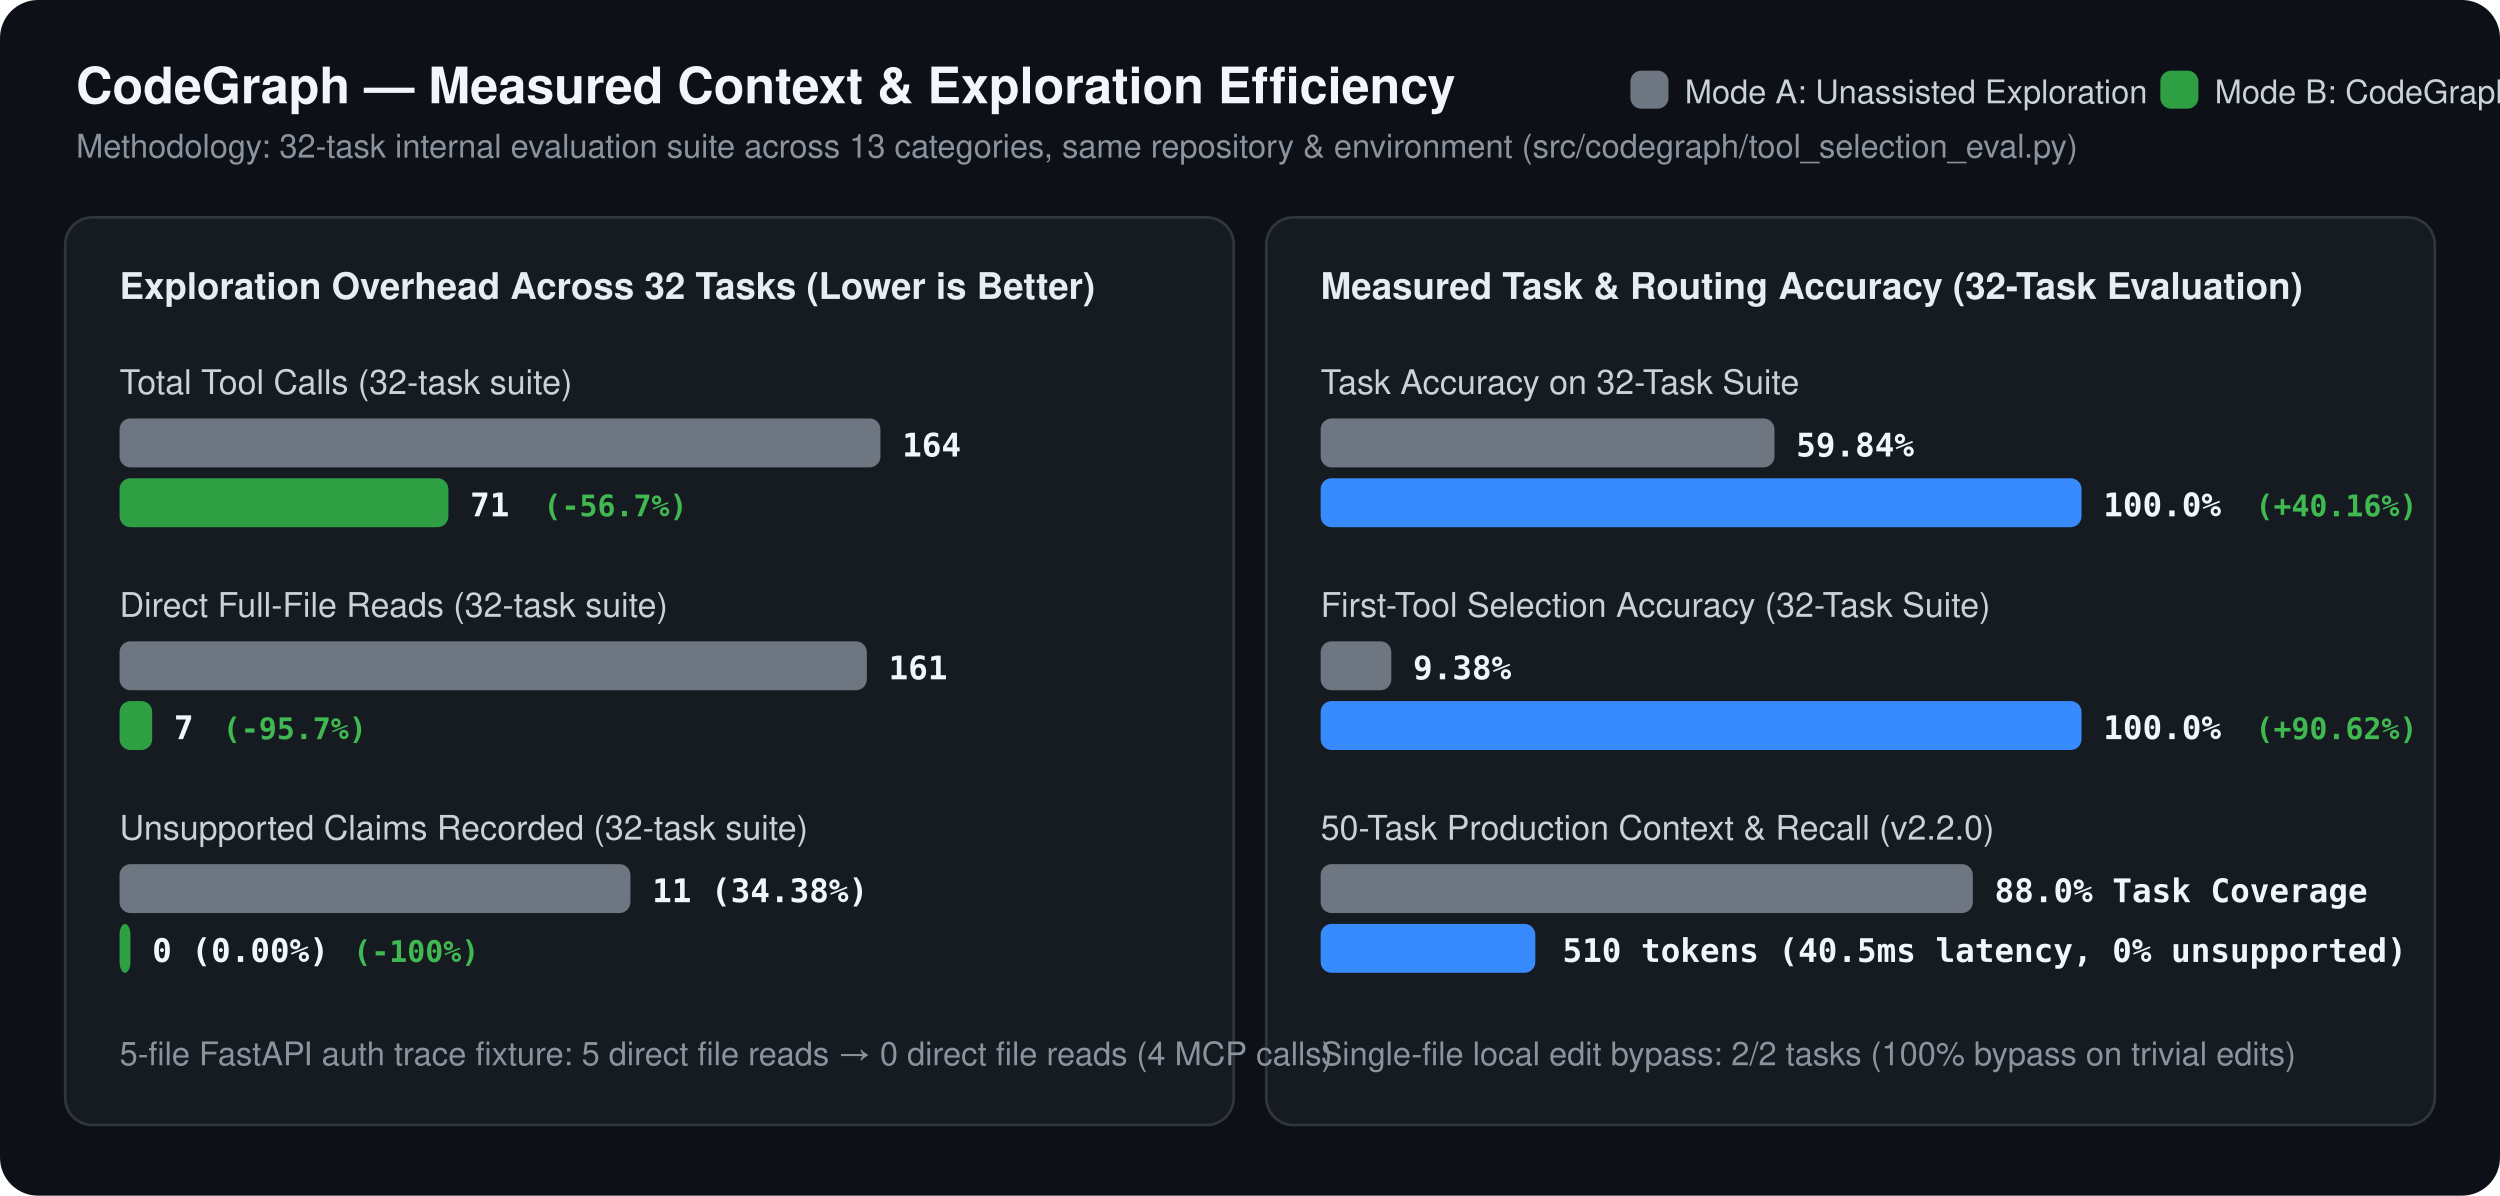
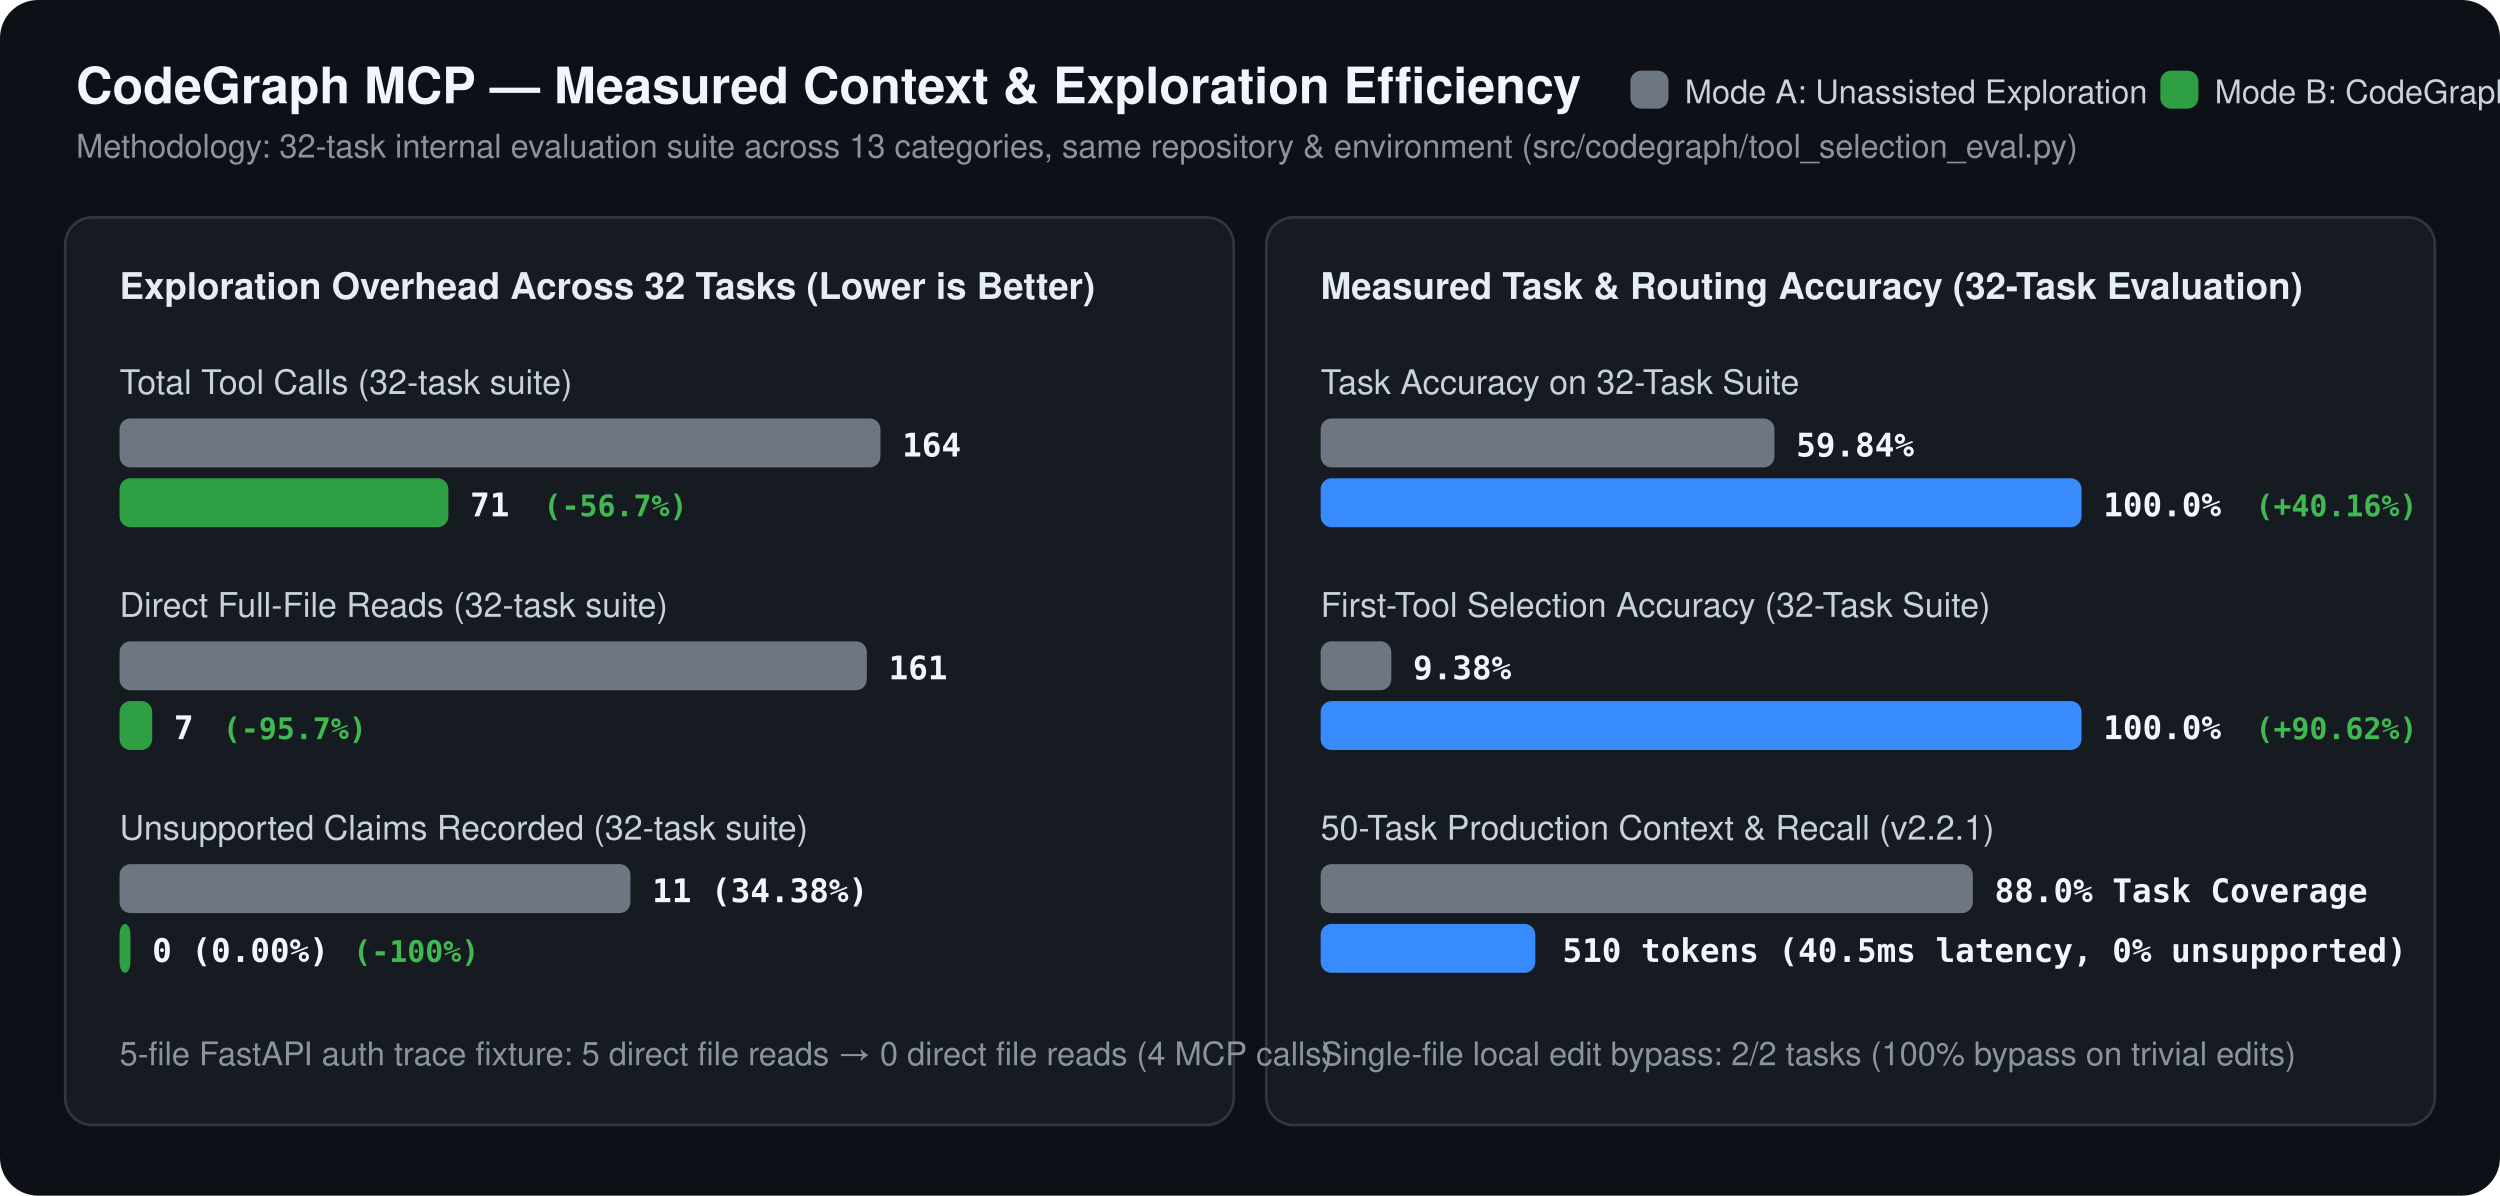
<svg xmlns="http://www.w3.org/2000/svg" viewBox="0 0 920 440" width="100%" height="100%">
  <defs>
    <style>
      .bg { fill: #0d1117; rx: 14px; }
      .card { fill: #161b22; stroke: #30363d; stroke-width: 1; rx: 10px; }
      .title { font-family: -apple-system, BlinkMacSystemFont, "Segoe UI", Helvetica, Arial, sans-serif; font-size: 18.5px; font-weight: 700; fill: #f0f6fc; }
      .subtitle { font-family: -apple-system, BlinkMacSystemFont, "Segoe UI", Helvetica, Arial, sans-serif; font-size: 12px; fill: #8b949e; }
      .section-title { font-family: -apple-system, BlinkMacSystemFont, "Segoe UI", Helvetica, Arial, sans-serif; font-size: 13.5px; font-weight: 600; fill: #e6edf3; }
      .label { font-family: -apple-system, BlinkMacSystemFont, "Segoe UI", Helvetica, Arial, sans-serif; font-size: 12.5px; font-weight: 500; fill: #c9d1d9; }
      .val { font-family: ui-monospace, SFMono-Regular, "SF Mono", Menlo, Consolas, monospace; font-size: 12px; font-weight: 700; fill: #f0f6fc; }
      .badge-good { font-family: ui-monospace, SFMono-Regular, "SF Mono", Menlo, Consolas, monospace; font-size: 11px; font-weight: 700; fill: #3fb950; }
      .bar-base { fill: #6e7681; rx: 4px; }
      .bar-cg { fill: #2ea043; rx: 4px; }
      .bar-cg-blue { fill: #388bfd; rx: 4px; }
      .legend-text { font-family: -apple-system, BlinkMacSystemFont, "Segoe UI", Helvetica, Arial, sans-serif; font-size: 12px; fill: #c9d1d9; }
    </style>
  </defs>
  <rect class="bg" x="0" y="0" width="920" height="440" />
-   <text class="title" x="28" y="38">CodeGraph — Measured Context &amp; Exploration Efficiency</text>
+   <text class="title" x="28" y="38">CodeGraph MCP — Measured Context &amp; Exploration Efficiency</text>
  <text class="subtitle" x="28" y="58">Methodology: 32-task internal evaluation suite across 13 categories, same repository &amp; environment (src/codegraph/tool_selection_eval.py)</text>
  <rect class="bar-base" x="600" y="26" width="14" height="14" />
  <text class="legend-text" x="620" y="38">Mode A: Unassisted Exploration</text>
  <rect class="bar-cg" x="795" y="26" width="14" height="14" />
  <text class="legend-text" x="815" y="38">Mode B: CodeGraph</text>
  <rect class="card" x="24" y="80" width="430" height="334" />
  <text class="section-title" x="44" y="110">Exploration Overhead Across 32 Tasks (Lower is Better)</text>
  <text class="label" x="44" y="145">Total Tool Calls (32-task suite)</text>
  <rect class="bar-base" x="44" y="154" width="280" height="18" />
  <text class="val" x="332" y="168">164</text>
  <rect class="bar-cg" x="44" y="176" width="121" height="18" />
  <text class="val" x="173" y="190">71</text>
  <text class="badge-good" x="200" y="190">(-56.7%)</text>
  <text class="label" x="44" y="227">Direct Full-File Reads (32-task suite)</text>
  <rect class="bar-base" x="44" y="236" width="275" height="18" />
  <text class="val" x="327" y="250">161</text>
  <rect class="bar-cg" x="44" y="258" width="12" height="18" />
  <text class="val" x="64" y="272">7</text>
  <text class="badge-good" x="82" y="272">(-95.7%)</text>
  <text class="label" x="44" y="309">Unsupported Claims Recorded (32-task suite)</text>
  <rect class="bar-base" x="44" y="318" width="188" height="18" />
  <text class="val" x="240" y="332">11 (34.38%)</text>
  <rect class="bar-cg" x="44" y="340" width="4" height="18" />
  <text class="val" x="56" y="354">0 (0.00%)</text>
  <text class="badge-good" x="130" y="354">(-100%)</text>
  <rect class="card" x="466" y="80" width="430" height="334" />
  <text class="section-title" x="486" y="110">Measured Task &amp; Routing Accuracy (32-Task Evaluation)</text>
  <text class="label" x="486" y="145">Task Accuracy on 32-Task Suite</text>
  <rect class="bar-base" x="486" y="154" width="167" height="18" />
  <text class="val" x="661" y="168">59.84%</text>
  <rect class="bar-cg-blue" x="486" y="176" width="280" height="18" />
  <text class="val" x="774" y="190">100.0%</text>
  <text class="badge-good" x="830" y="190">(+40.16%)</text>
  <text class="label" x="486" y="227">First-Tool Selection Accuracy (32-Task Suite)</text>
  <rect class="bar-base" x="486" y="236" width="26" height="18" />
  <text class="val" x="520" y="250">9.38%</text>
  <rect class="bar-cg-blue" x="486" y="258" width="280" height="18" />
  <text class="val" x="774" y="272">100.0%</text>
  <text class="badge-good" x="830" y="272">(+90.62%)</text>
-   <text class="label" x="486" y="309">50-Task Production Context &amp; Recall (v2.2.0)</text>
+   <text class="label" x="486" y="309">50-Task Production Context &amp; Recall (v2.2.1)</text>
  <rect class="bar-base" x="486" y="318" width="240" height="18" />
  <text class="val" x="734" y="332">88.0% Task Coverage</text>
  <rect class="bar-cg-blue" x="486" y="340" width="79" height="18" />
  <text class="val" x="575" y="354">510 tokens (40.5ms latency, 0% unsupported)</text>
  <text class="subtitle" x="44" y="392">5-file FastAPI auth trace fixture: 5 direct file reads → 0 direct file reads (4 MCP calls)</text>
  <text class="subtitle" x="486" y="392">Single-file local edit bypass: 2/2 tasks (100% bypass on trivial edits)</text>
</svg>
